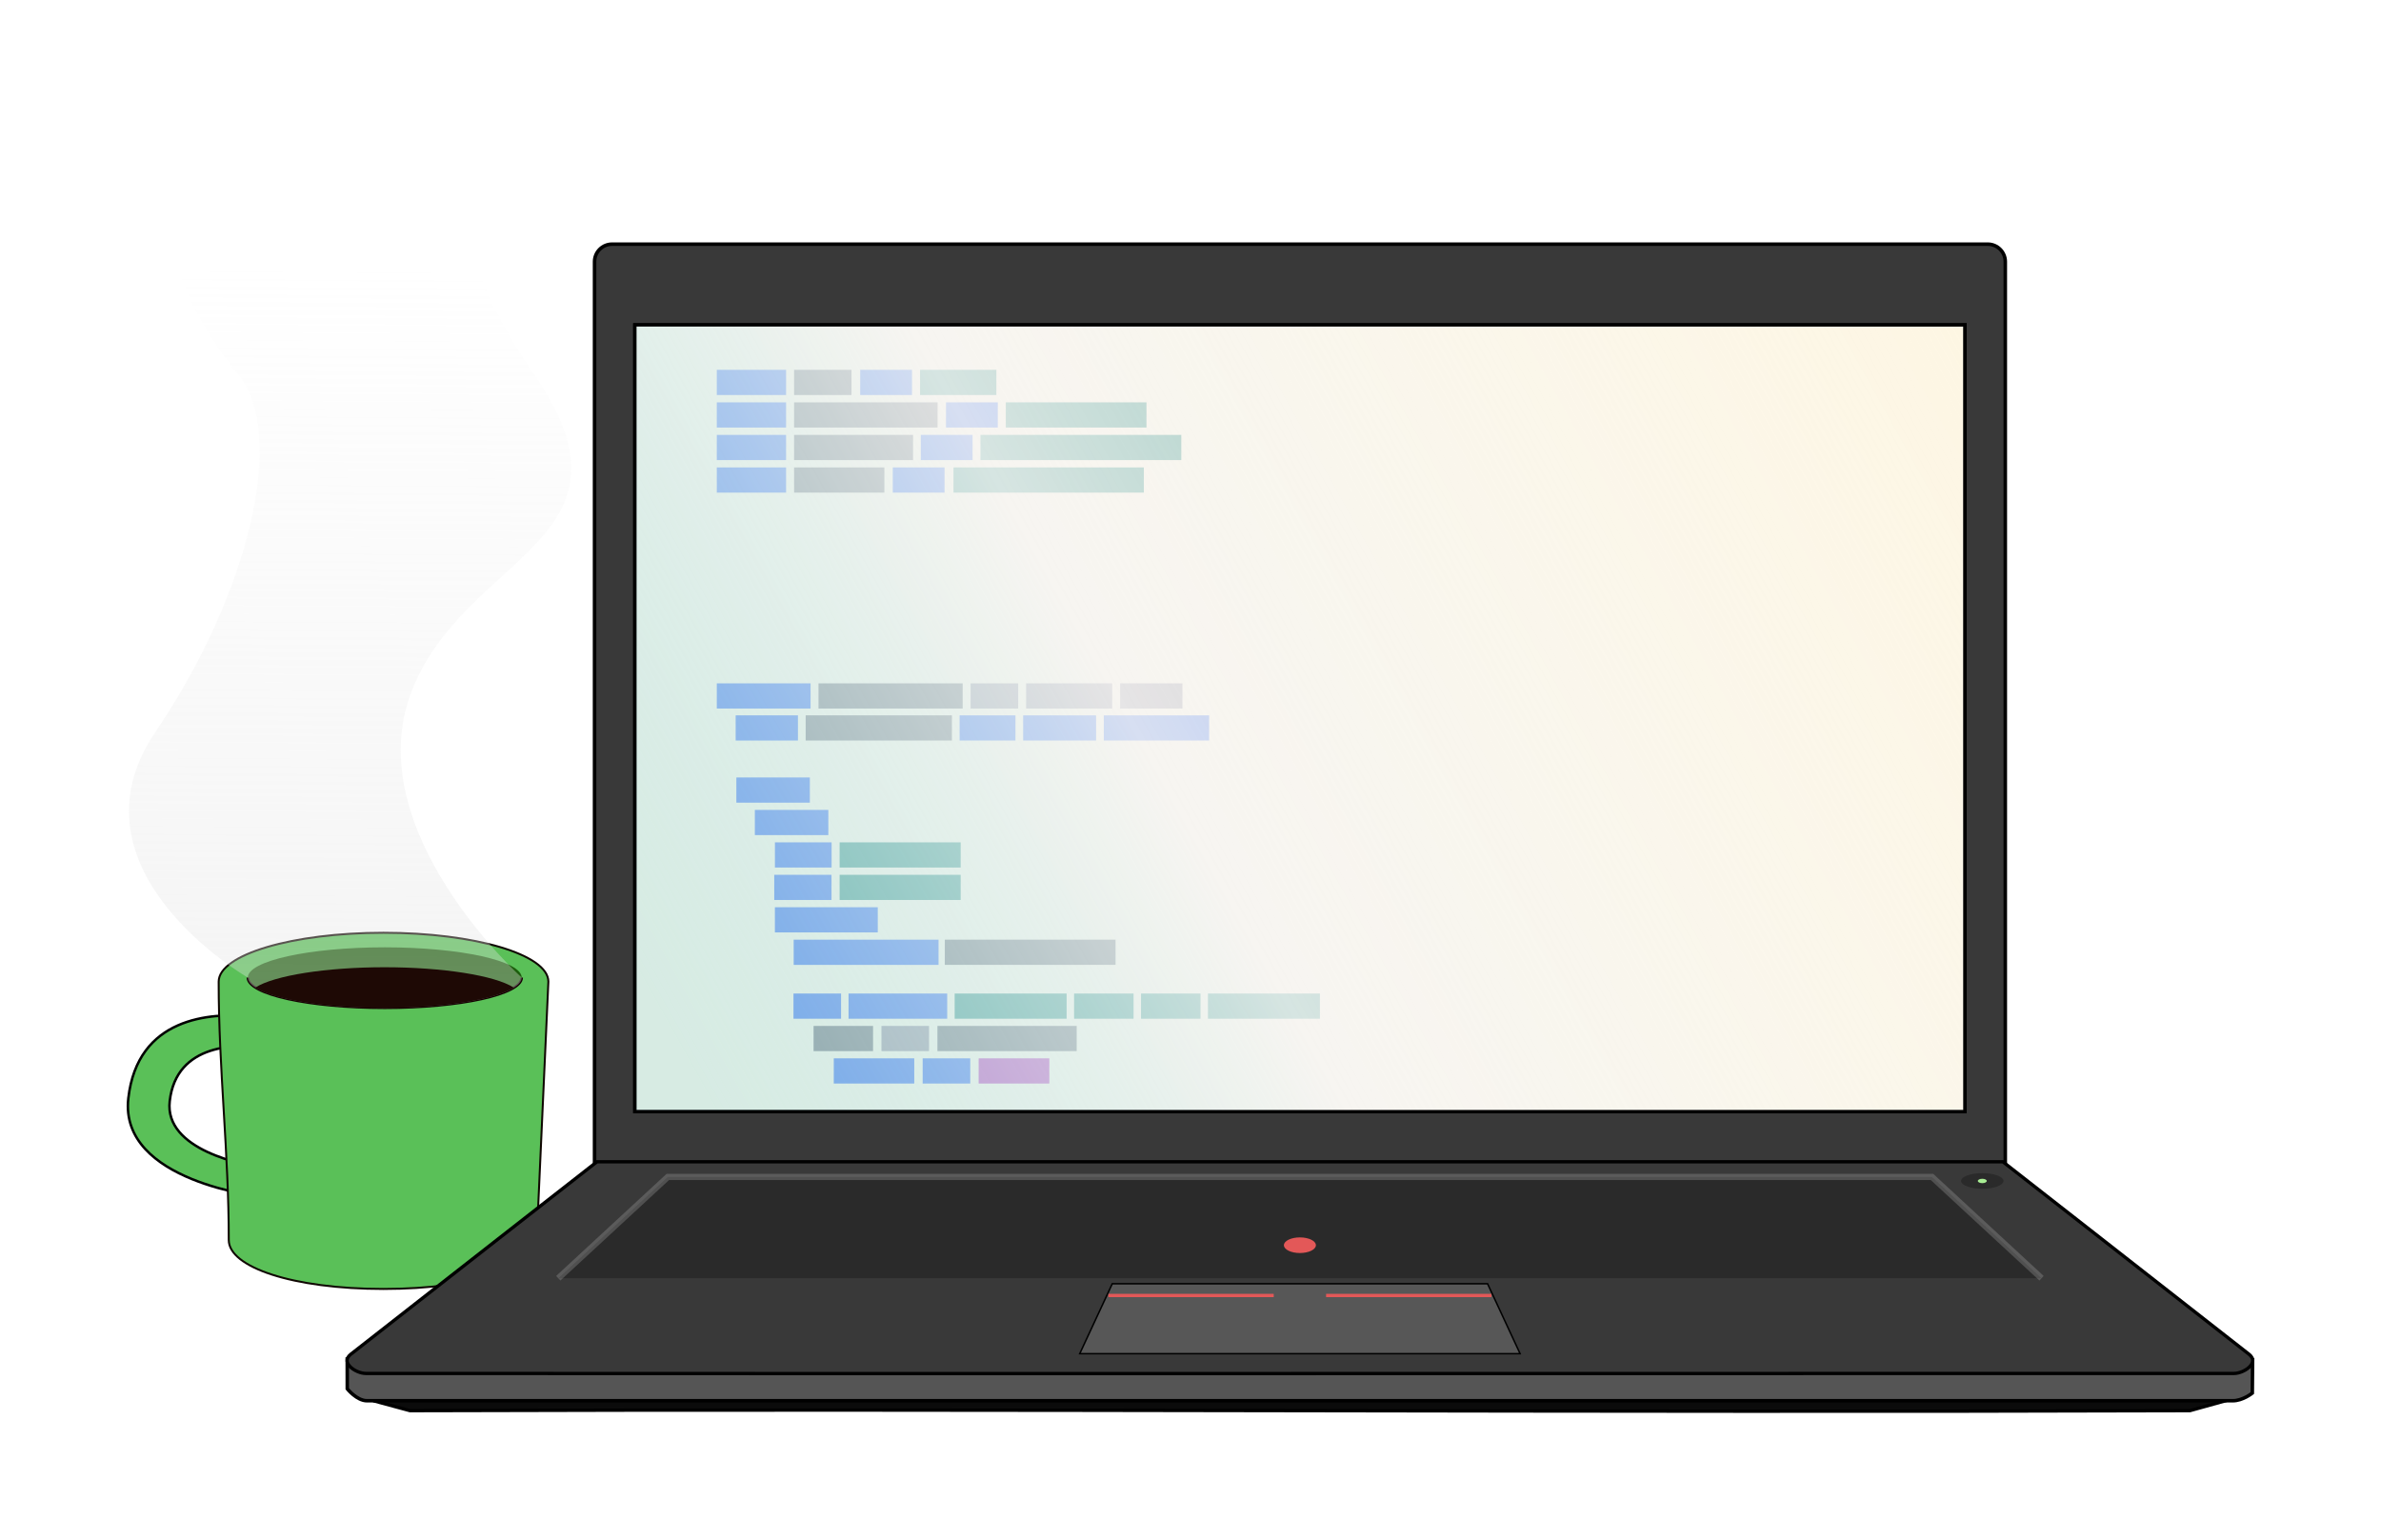
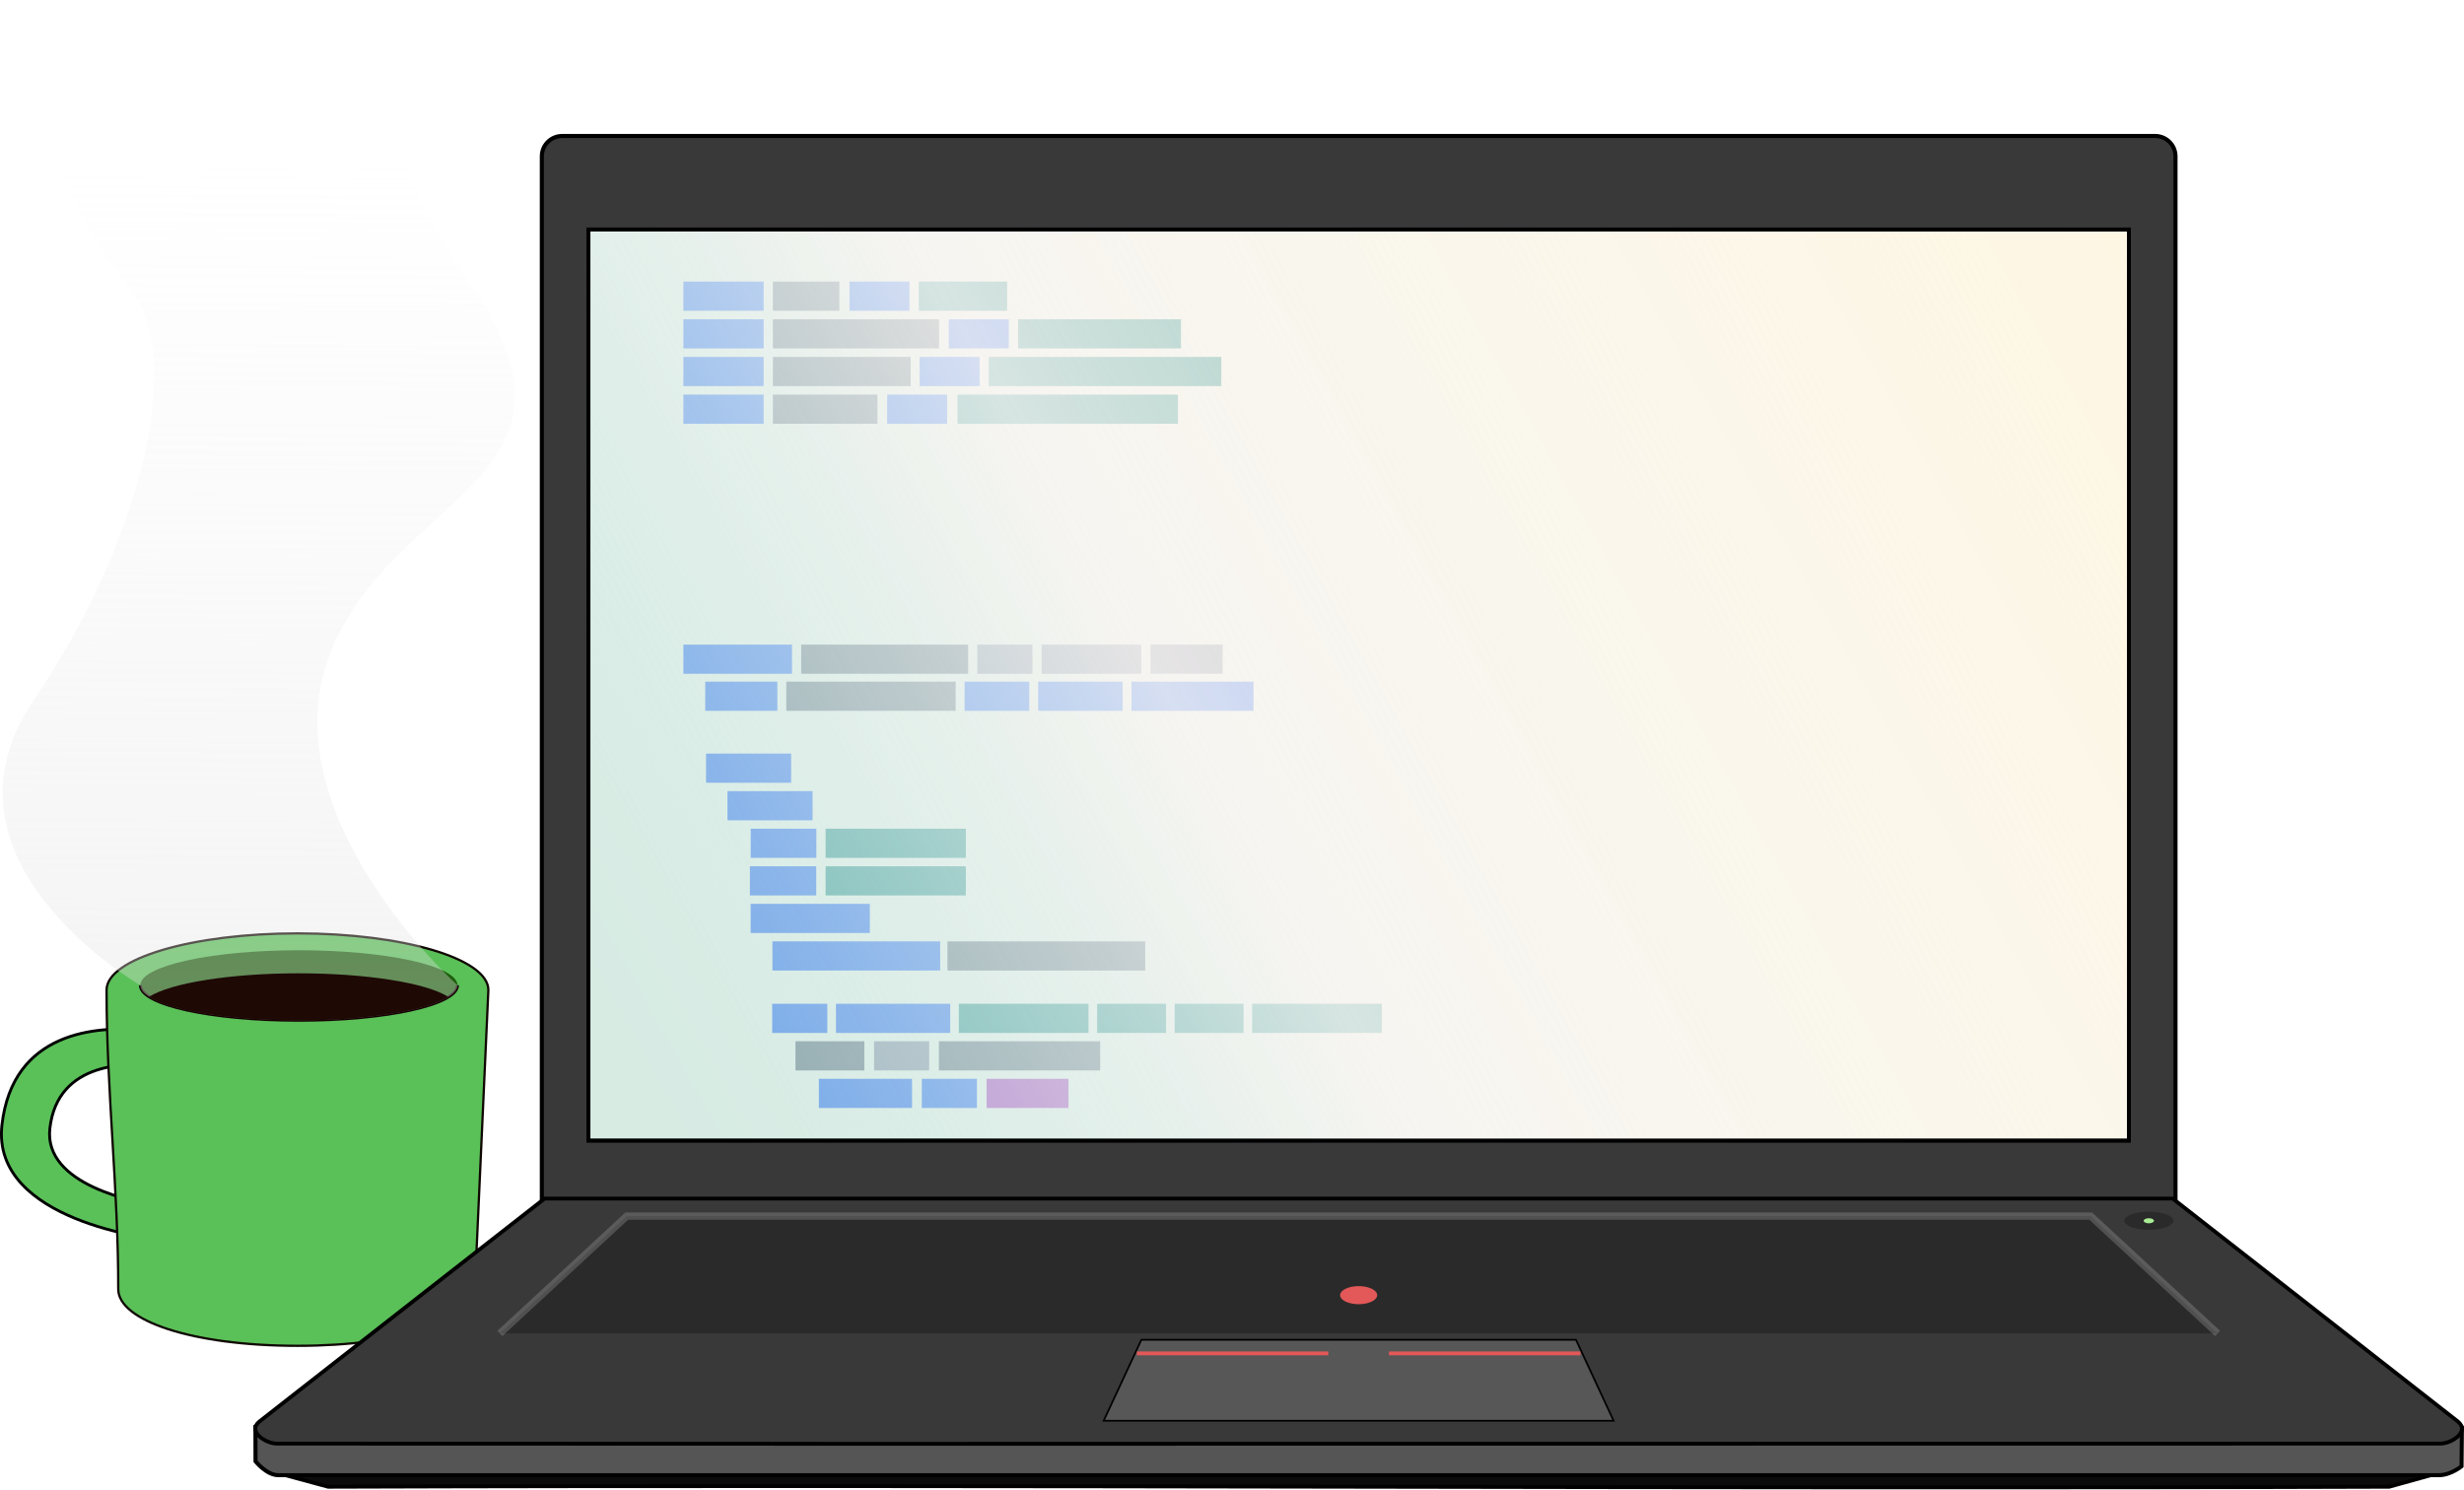
- <svg xmlns="http://www.w3.org/2000/svg" xmlns:xlink="http://www.w3.org/1999/xlink" width="721.905" height="466.787" viewBox="0 0 191.004 123.504" version="1.1" id="svg1596">
-   <defs id="defs1490">
-     <linearGradient id="a">
-       <stop offset="0" stop-color="#ade2ec" stop-opacity=".479" id="stop1476" />
-       <stop offset=".297" stop-color="#f5f5f5" stop-opacity=".841" id="stop1478" />
-       <stop offset="1" stop-color="#fff" stop-opacity="0" id="stop1480" />
+ <svg xmlns="http://www.w3.org/2000/svg" width="645.11" height="389.98" version="1.1" viewBox="0 0 170.69 103.18">
+   <defs>
+     <linearGradient id="d" x1="45.353" x2="175.73" y1="76.584" y2="3.89" gradientTransform="translate(-.093635 -1.143)" gradientUnits="userSpaceOnUse">
+       <stop stop-color="#ade2ec" stop-opacity=".479" offset="0" />
+       <stop stop-color="#f5f5f5" stop-opacity=".841" offset=".297" />
+       <stop stop-color="#fff" stop-opacity="0" offset="1" />
    </linearGradient>
-     <linearGradient xlink:href="#a" id="d" x1="45.353" y1="76.584" x2="175.732" y2="3.89" gradientUnits="userSpaceOnUse" />
-     <linearGradient gradientTransform="translate(-24.816 -133.558)" xlink:href="#b" id="c" x1="43.682" y1="301.628" x2="44.677" y2="146.097" gradientUnits="userSpaceOnUse" />
-     <linearGradient id="b">
-       <stop offset="0" stop-color="#e3e3e3" id="stop1485" />
-       <stop offset="1" stop-color="#e3e3e3" stop-opacity="0" id="stop1487" />
+     <linearGradient id="c" x1="43.682" x2="44.677" y1="301.63" y2="146.1" gradientTransform="translate(-24.91 -134.7)" gradientUnits="userSpaceOnUse">
+       <stop stop-color="#e3e3e3" offset="0" />
+       <stop stop-color="#e3e3e3" stop-opacity="0" offset="1" />
    </linearGradient>
  </defs>
-   <path d="M20.203 81.537c-3.375-.33-9.169.076-9.908 6.565-.765 6.72 10.724 7.91 10.724 7.91l.27-2.288c-1.73-.253-8.121-1.455-7.674-5.386.533-4.678 5.436-4.624 7.855-4.304.372.05.677.103.906.149l.245-2.235s-.704-.192-1.778-.336a19.736 19.736 0 00-.64-.075z" fill="#e76f51" stroke="#000" stroke-width=".198" id="path1492" style="fill:#5ac058;fill-opacity:1" />
-   <path d="M30.766 74.827c-7.303 0-13.224 1.756-13.224 3.923v.009c-.005 6.906.818 13.814.809 20.72 0 2.166 5.112 3.923 12.415 3.923 7.304 0 12.187-1.759 12.285-3.923l.94-20.729c0-2.167-5.921-3.923-13.225-3.923z" fill="#e76f51" stroke="#100701" stroke-width=".158" stroke-opacity=".995" id="path1494" style="fill:#5ac058;fill-opacity:1" />
-   <path d="M41.853 78.423a10.987 2.426 0 01-10.987 2.426 10.987 2.426 0 01-10.986-2.426 10.987 2.426 0 0110.986-2.427 10.987 2.426 0 0110.987 2.427z" fill="#af3618" id="path1496" style="fill:#1d5e0d;fill-opacity:1" />
-   <path d="M41.853 78.423c0 1.34-4.919 2.426-10.987 2.426-6.067 0-10.986-1.087-10.986-2.426" fill="none" stroke="#120000" stroke-width=".2" id="path1498" />
-   <path d="m 22.923,46.518 c 4.234,-11.113 19.05,-12.12 9.922,-25.4 C 22.764,6.451 28.892,1.348 28.892,1.348 L 6.374,1.143 C 0.685,7.756 5.05,16.222 9.019,20.985 c 3.97,4.763 0.926,17.595 -6.614,28.708 -7.54,11.112 7.408,19.711 7.408,19.711 0,1.34 4.92,2.426 10.987,2.426 6.068,0 10.987,-1.086 10.987,-2.426 0,0 -13.097,-11.774 -8.864,-22.886 z" fill="url(#c)" transform="translate(10.066,9.018)" id="path1500" />
-   <path d="M30.846 77.593a10.987 2.426 0 00-10.368 1.632 10.987 2.426 0 0010.368 1.633 10.987 2.426 0 0010.37-1.632 10.987 2.426 0 00-10.37-1.633z" fill="#1e0905" id="path1502" />
-   <g transform="translate(17.802 -131.265)" stroke="#000" id="g1512">
-     <rect width="113.171" height="80.029" x="29.892" y="150.852" ry="1.407" fill="#393939" stroke-width=".283" id="rect1504" />
-     <path d="M12.148 243.635l2.94.796c47.611-.159 95.172.158 142.782 0l2.935-.816" fill="#0b0b0b" stroke-width=".265" id="path1506" />
-     <path d="M10.052 240.291l152.85.06-.023 2.667s-.752.618-1.576.618H11.64c-.824 0-1.584-.96-1.584-.96z" fill="#555" stroke-width=".28" id="path1508" />
-     <path d="M30.083 224.467S15.549 235.82 10.318 239.92c-.835.687.443 1.524 1.223 1.524 54.006.033 104.112-.006 149.873 0 .779 0 2.057-.837 1.222-1.524-5.23-4.1-19.764-15.453-19.764-15.453z" fill="#393939" stroke-width=".265" id="path1510" />
+   <g>
+     <path d="m10.043 71.376c-3.375-0.33-9.169 0.076-9.908 6.565-0.765 6.72 10.724 7.91 10.724 7.91l0.27-2.288c-1.73-0.253-8.121-1.455-7.674-5.386 0.533-4.678 5.436-4.624 7.855-4.304 0.372 0.05 0.677 0.103 0.906 0.149l0.245-2.235s-0.704-0.192-1.778-0.336a19.736 19.736 0 0 0-0.64-0.075z" fill="#5ac058" stroke="#000" stroke-width=".198" />
+     <path d="m20.606 64.666c-7.303 0-13.224 1.756-13.224 3.923v9e-3c-5e-3 6.906 0.818 13.814 0.809 20.72 0 2.166 5.112 3.923 12.415 3.923 7.304 0 12.187-1.759 12.285-3.923l0.94-20.729c0-2.167-5.921-3.923-13.225-3.923z" fill="#5ac058" stroke="#100701" stroke-opacity=".995" stroke-width=".158" />
+     <path d="m31.693 68.262a10.987 2.426 0 0 1-10.987 2.426 10.987 2.426 0 0 1-10.986-2.426 10.987 2.426 0 0 1 10.986-2.427 10.987 2.426 0 0 1 10.987 2.427z" fill="#1d5e0d" />
  </g>
-   <g transform="translate(10.066 9.018)" id="g1524">
-     <path d="M43.507 85.398l-8.788 8.126h118.986l-8.787-8.126H88.127z" fill="#2a2a2a" id="path1514" />
-     <path d="M153.706 93.524l-8.788-8.126H43.507l-8.788 8.126" fill="none" stroke="#cbcbcb" stroke-width=".5" stroke-opacity=".239" id="path1516" />
-     <ellipse cx="94.212" cy="90.875" rx="1.284" ry=".627" fill="#e35858" id="ellipse1518" />
-     <ellipse cx="148.953" cy="85.721" rx="1.702" ry=".627" fill="#2a2a2a" id="ellipse1520" />
-     <ellipse cx="148.953" cy="85.721" rx=".357" ry=".176" fill="#a8ed94" id="ellipse1522" />
+   <path d="m31.693 68.262c0 1.34-4.919 2.426-10.987 2.426-6.067 0-10.986-1.087-10.986-2.426" fill="none" stroke="#120000" stroke-width=".2" />
+   <path d="m22.829 45.375c4.234-11.113 19.05-12.12 9.922-25.4-10.081-14.667-3.953-19.77-3.953-19.77l-22.518-0.205c-5.689 6.613-1.324 15.079 2.645 19.842 3.97 4.763 0.926 17.595-6.614 28.708-7.54 11.112 7.408 19.711 7.408 19.711 0 1.34 4.92 2.426 10.987 2.426 6.068 0 10.987-1.086 10.987-2.426 0 0-13.097-11.774-8.864-22.886z" fill="url(#c)" />
+   <path d="m20.686 67.432a10.987 2.426 0 0 0-10.368 1.632 10.987 2.426 0 0 0 10.368 1.633 10.987 2.426 0 0 0 10.37-1.632 10.987 2.426 0 0 0-10.37-1.633z" fill="#1e0905" />
+   <g transform="translate(7.6424 -141.43)" stroke="#000">
+     <rect x="29.892" y="150.85" width="113.17" height="80.029" ry="1.407" fill="#393939" stroke-width=".283" />
+     <path d="m12.148 243.64 2.94 0.796c47.611-0.159 95.172 0.158 142.78 0l2.935-0.816" fill="#0b0b0b" stroke-width=".265" />
+     <path d="m10.052 240.29 152.85 0.06-0.023 2.667s-0.752 0.618-1.576 0.618h-149.66c-0.824 0-1.584-0.96-1.584-0.96z" fill="#555" stroke-width=".28" />
+     <path d="m30.083 224.47s-14.534 11.353-19.765 15.453c-0.835 0.687 0.443 1.524 1.223 1.524 54.006 0.033 104.11-6e-3 149.87 0 0.779 0 2.057-0.837 1.222-1.524-5.23-4.1-19.764-15.453-19.764-15.453z" fill="#393939" stroke-width=".265" />
  </g>
-   <path d="M89.226 102.985l-2.61 5.61h35.326l-2.61-5.61h-16.859z" fill="#575757" stroke="#000" stroke-width=".12" id="path1526" />
-   <path d="M88.916 103.927h13.263m4.199 0h13.264" fill="#e35858" stroke="#e35858" stroke-width=".265" id="path1528" />
-   <path fill="#fdf4db" stroke="#000" stroke-width=".267" d="M50.925 26.06h106.706v63.12H50.925z" id="path1530" />
-   <path fill="#356ae3" d="M57.502 29.668h5.558v2.021h-5.558zm11.506 0h4.154v2.021h-4.154z" id="path1532" />
-   <path fill="#6e6e6e" d="M63.702 29.668h4.604v2.021h-4.604z" id="path1534" />
-   <path fill="#348f7a" d="M73.808 29.668h6.12v2.021h-6.12z" id="path1536" />
-   <path fill="#356ae3" d="M57.502 32.278h5.558v2.021h-5.558zm18.386 0h4.154v2.021h-4.154z" id="path1538" />
-   <path fill="#6e6e6e" d="M63.702 32.278h11.51v2.021h-11.51z" id="path1540" />
-   <path fill="#348f7a" d="M80.686 32.278H91.97v2.021H80.686z" id="path1542" />
-   <path fill="#356ae3" d="M57.502 34.888h5.558v2.021h-5.558zm16.365 0h4.154v2.021h-4.154z" id="path1544" />
-   <path fill="#6e6e6e" d="M63.702 34.888h9.544v2.021h-9.544z" id="path1546" />
-   <path fill="#348f7a" d="M78.653 34.888h16.112v2.021H78.653z" id="path1548" />
-   <path fill="#356ae3" d="M57.502 37.498h5.558v2.021h-5.558zm14.116 0h4.154v2.021h-4.154z" id="path1550" />
-   <path fill="#6e6e6e" d="M63.702 37.498h7.242v2.021h-7.242z" id="path1552" />
-   <path fill="#348f7a" d="M76.49 37.498h15.27v2.021H76.49z" id="path1554" />
-   <path fill="#356ae3" d="M57.502 54.82h7.523v2.02h-7.523z" id="path1556" />
-   <path fill="#6e6e6e" d="M65.661 54.82h11.565v2.02H65.661z" id="path1558" />
-   <path fill="#948d93" d="M77.862 54.82h3.818v2.02h-3.818zm4.453 0h6.905v2.02h-6.905zm7.542 0h4.997v2.02h-4.997z" id="path1560" />
-   <path fill="#356ae3" d="M59.071 62.37h5.895v2.021h-5.895zm1.483 2.602h5.895v2.021h-5.895zm1.611 2.603h4.547v2.02h-4.547z" id="path1562" />
-   <path fill="#348f7a" d="M67.354 67.575h9.712v2.02h-9.712z" id="path1564" />
-   <path fill="#356ae3" d="M62.11 70.178h4.594v2.02H62.11z" id="path1566" />
-   <path fill="#348f7a" d="M67.354 70.178h9.712v2.02h-9.712z" id="path1568" />
-   <path fill="#356ae3" d="M62.162 72.78h8.253v2.02h-8.253z" id="path1570" />
-   <path fill="#6e6e6e" d="M75.793 75.382h13.698v2.021H75.793z" id="path1572" />
-   <path fill="#356ae3" d="M63.668 75.382H75.29v2.021H63.67zm-.015 4.321h3.818v2.021h-3.818zm4.417 0h7.915v2.021H68.07z" id="path1574" />
-   <path fill="#348f7a" d="M76.583 79.703h8.982v2.021h-8.982zm9.58 0h4.772v2.021h-4.772zm5.37 0h4.772v2.021h-4.772zm5.37 0h8.982v2.021h-8.982z" id="path1576" />
-   <path fill="#6e6e6e" d="M65.265 82.302h4.772v2.021h-4.772z" id="path1578" />
-   <path fill="#948d93" d="M70.71 82.302h3.818v2.021H70.71z" id="path1580" />
-   <path fill="#6e6e6e" d="M75.201 82.302h11.172v2.021H75.201z" id="path1582" />
-   <path fill="#356ae3" d="M66.886 84.902h6.456v2.021h-6.456zm7.13 0h3.818v2.021h-3.818z" id="path1584" />
-   <path fill="#b83aae" d="M78.507 84.902h5.67v2.021h-5.67z" id="path1586" />
-   <path fill="#356ae3" d="M59.015 57.386h4.997v2.02h-4.997z" id="path1588" />
-   <path fill="#6e6e6e" d="M64.63 57.386h11.732v2.02H64.63z" id="path1590" />
-   <path fill="#356ae3" d="M76.98 57.386h4.48v2.02h-4.48zm5.098 0h5.851v2.02h-5.85zm6.469 0h8.45v2.02h-8.45z" id="path1592" />
-   <path fill="url(#d)" stroke="#000" stroke-width=".267" d="M40.859 17.041h106.706v63.122H40.859z" transform="translate(10.066 9.018)" id="path1594" />
+   <g transform="translate(-.093635 -1.143)">
+     <path d="m43.507 85.398-8.788 8.126h118.99l-8.787-8.126h-56.791z" fill="#2a2a2a" />
+     <path d="m153.71 93.524-8.788-8.126h-101.41l-8.788 8.126" fill="none" stroke="#cbcbcb" stroke-opacity=".239" stroke-width=".5" />
+     <ellipse cx="94.212" cy="90.875" rx="1.284" ry=".627" fill="#e35858" />
+     <ellipse cx="148.95" cy="85.721" rx="1.702" ry=".627" fill="#2a2a2a" />
+     <ellipse cx="148.95" cy="85.721" rx=".357" ry=".176" fill="#a8ed94" />
+   </g>
+   <path d="m79.066 92.824-2.61 5.61h35.326l-2.61-5.61h-16.859z" fill="#575757" stroke="#000" stroke-width=".12" />
+   <path d="m78.756 93.766h13.263m4.199 0h13.264" fill="#e35858" stroke="#e35858" stroke-width=".265" />
+   <path d="m40.765 15.899h106.71v63.12h-106.71z" fill="#fdf4db" stroke="#000" stroke-width=".267" />
+   <path d="m47.342 19.507h5.558v2.021h-5.558zm11.506 0h4.154v2.021h-4.154z" fill="#356ae3" />
+   <path d="m53.542 19.507h4.604v2.021h-4.604z" fill="#6e6e6e" />
+   <path d="m63.648 19.507h6.12v2.021h-6.12z" fill="#348f7a" />
+   <path d="m47.342 22.117h5.558v2.021h-5.558zm18.386 0h4.154v2.021h-4.154z" fill="#356ae3" />
+   <path d="m53.542 22.117h11.51v2.021h-11.51z" fill="#6e6e6e" />
+   <path d="m70.526 22.117h11.284v2.021h-11.284z" fill="#348f7a" />
+   <path d="m47.342 24.727h5.558v2.021h-5.558zm16.365 0h4.154v2.021h-4.154z" fill="#356ae3" />
+   <path d="m53.542 24.727h9.544v2.021h-9.544z" fill="#6e6e6e" />
+   <path d="m68.493 24.727h16.112v2.021h-16.112z" fill="#348f7a" />
+   <path d="m47.342 27.337h5.558v2.021h-5.558zm14.116 0h4.154v2.021h-4.154z" fill="#356ae3" />
+   <path d="m53.542 27.337h7.242v2.021h-7.242z" fill="#6e6e6e" />
+   <path d="m66.33 27.337h15.27v2.021h-15.27z" fill="#348f7a" />
+   <path d="m47.342 44.659h7.523v2.02h-7.523z" fill="#356ae3" />
+   <path d="m55.501 44.659h11.565v2.02h-11.565z" fill="#6e6e6e" />
+   <path d="m67.702 44.659h3.818v2.02h-3.818zm4.453 0h6.905v2.02h-6.905zm7.542 0h4.997v2.02h-4.997z" fill="#948d93" />
+   <path d="m48.911 52.209h5.895v2.021h-5.895zm1.483 2.602h5.895v2.021h-5.895zm1.611 2.603h4.547v2.02h-4.547z" fill="#356ae3" />
+   <path d="m57.194 57.414h9.712v2.02h-9.712z" fill="#348f7a" />
+   <path d="m51.95 60.017h4.594v2.02h-4.594z" fill="#356ae3" />
+   <path d="m57.194 60.017h9.712v2.02h-9.712z" fill="#348f7a" />
+   <path d="m52.002 62.619h8.253v2.02h-8.253z" fill="#356ae3" />
+   <path d="m65.633 65.221h13.698v2.021h-13.698z" fill="#6e6e6e" />
+   <path d="m53.508 65.221h11.622v2.021h-11.62zm-0.015 4.321h3.818v2.021h-3.818zm4.417 0h7.915v2.021h-7.915z" fill="#356ae3" />
+   <path d="m66.423 69.542h8.982v2.021h-8.982zm9.58 0h4.772v2.021h-4.772zm5.37 0h4.772v2.021h-4.772zm5.37 0h8.982v2.021h-8.982z" fill="#348f7a" />
+   <path d="m55.105 72.141h4.772v2.021h-4.772z" fill="#6e6e6e" />
+   <path d="m60.55 72.141h3.818v2.021h-3.818z" fill="#948d93" />
+   <path d="m65.041 72.141h11.172v2.021h-11.172z" fill="#6e6e6e" />
+   <path d="m56.726 74.741h6.456v2.021h-6.456zm7.13 0h3.818v2.021h-3.818z" fill="#356ae3" />
+   <path d="m68.347 74.741h5.67v2.021h-5.67z" fill="#b83aae" />
+   <path d="m48.855 47.225h4.997v2.02h-4.997z" fill="#356ae3" />
+   <path d="m54.47 47.225h11.732v2.02h-11.732z" fill="#6e6e6e" />
+   <path d="m66.82 47.225h4.48v2.02h-4.48zm5.098 0h5.851v2.02h-5.85zm6.469 0h8.45v2.02h-8.45z" fill="#356ae3" />
+   <path d="m40.765 15.898h106.71v63.122h-106.71z" fill="url(#d)" stroke="#000" stroke-width=".267" />
</svg>
